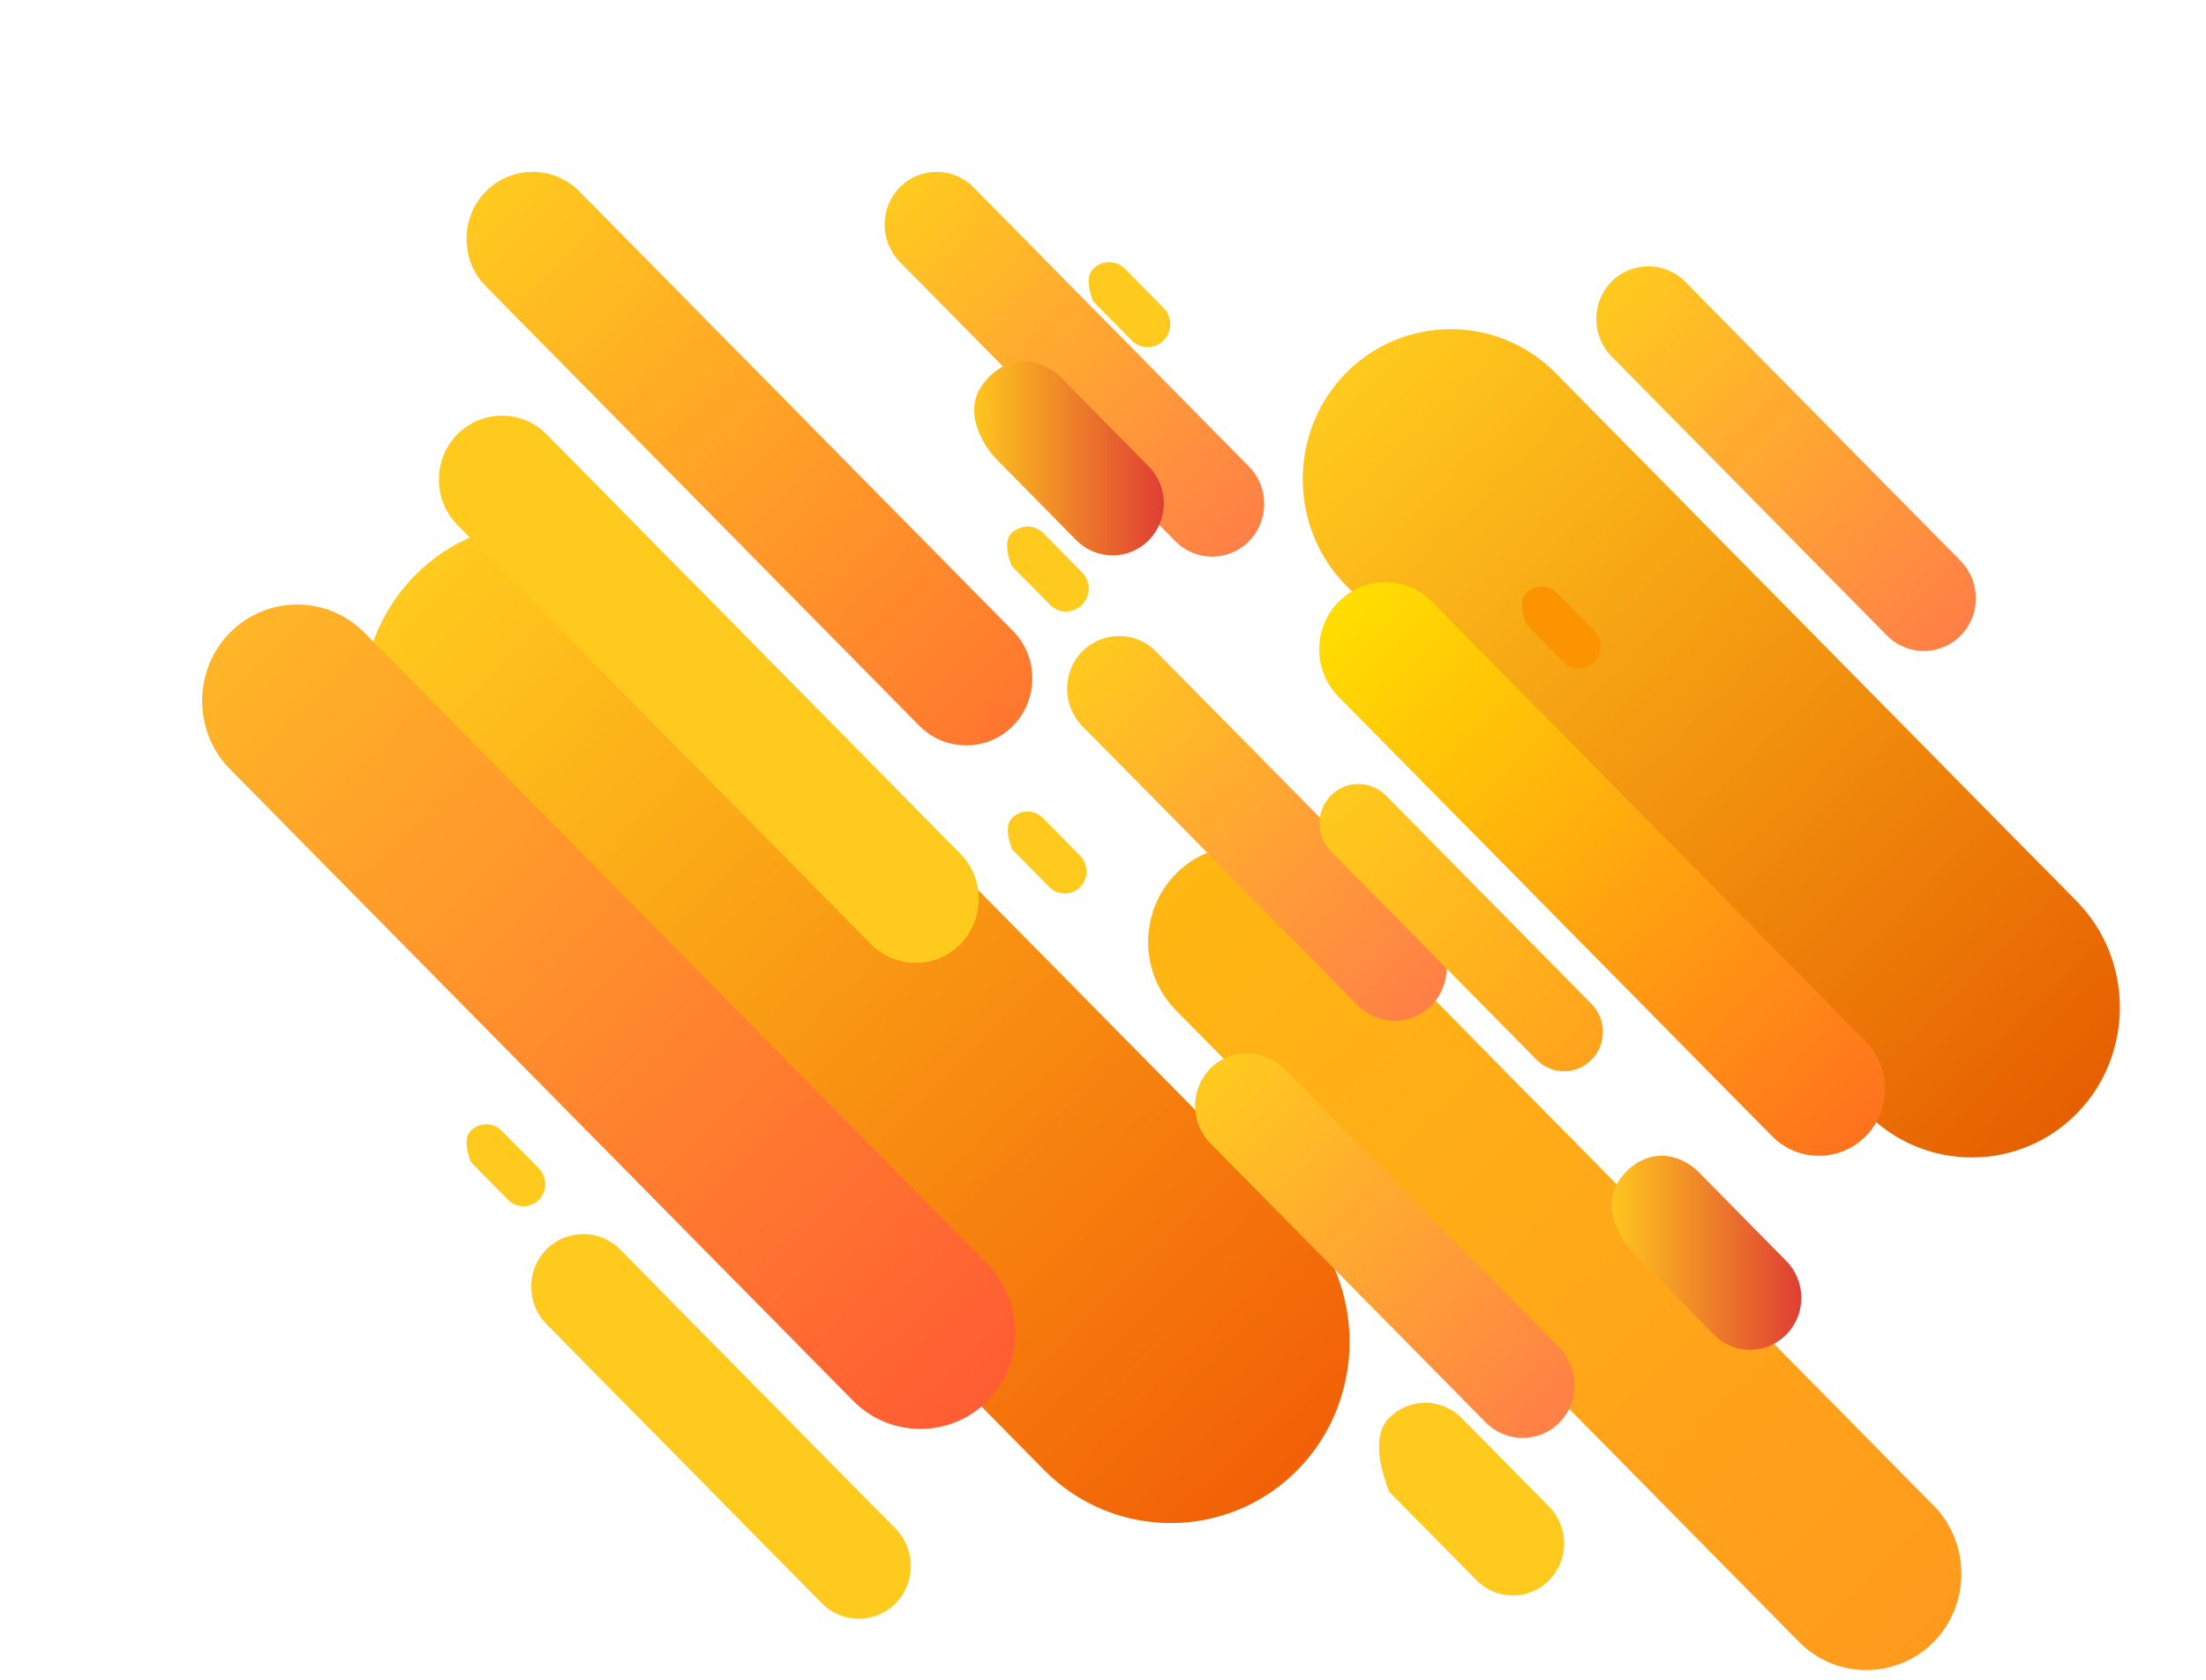
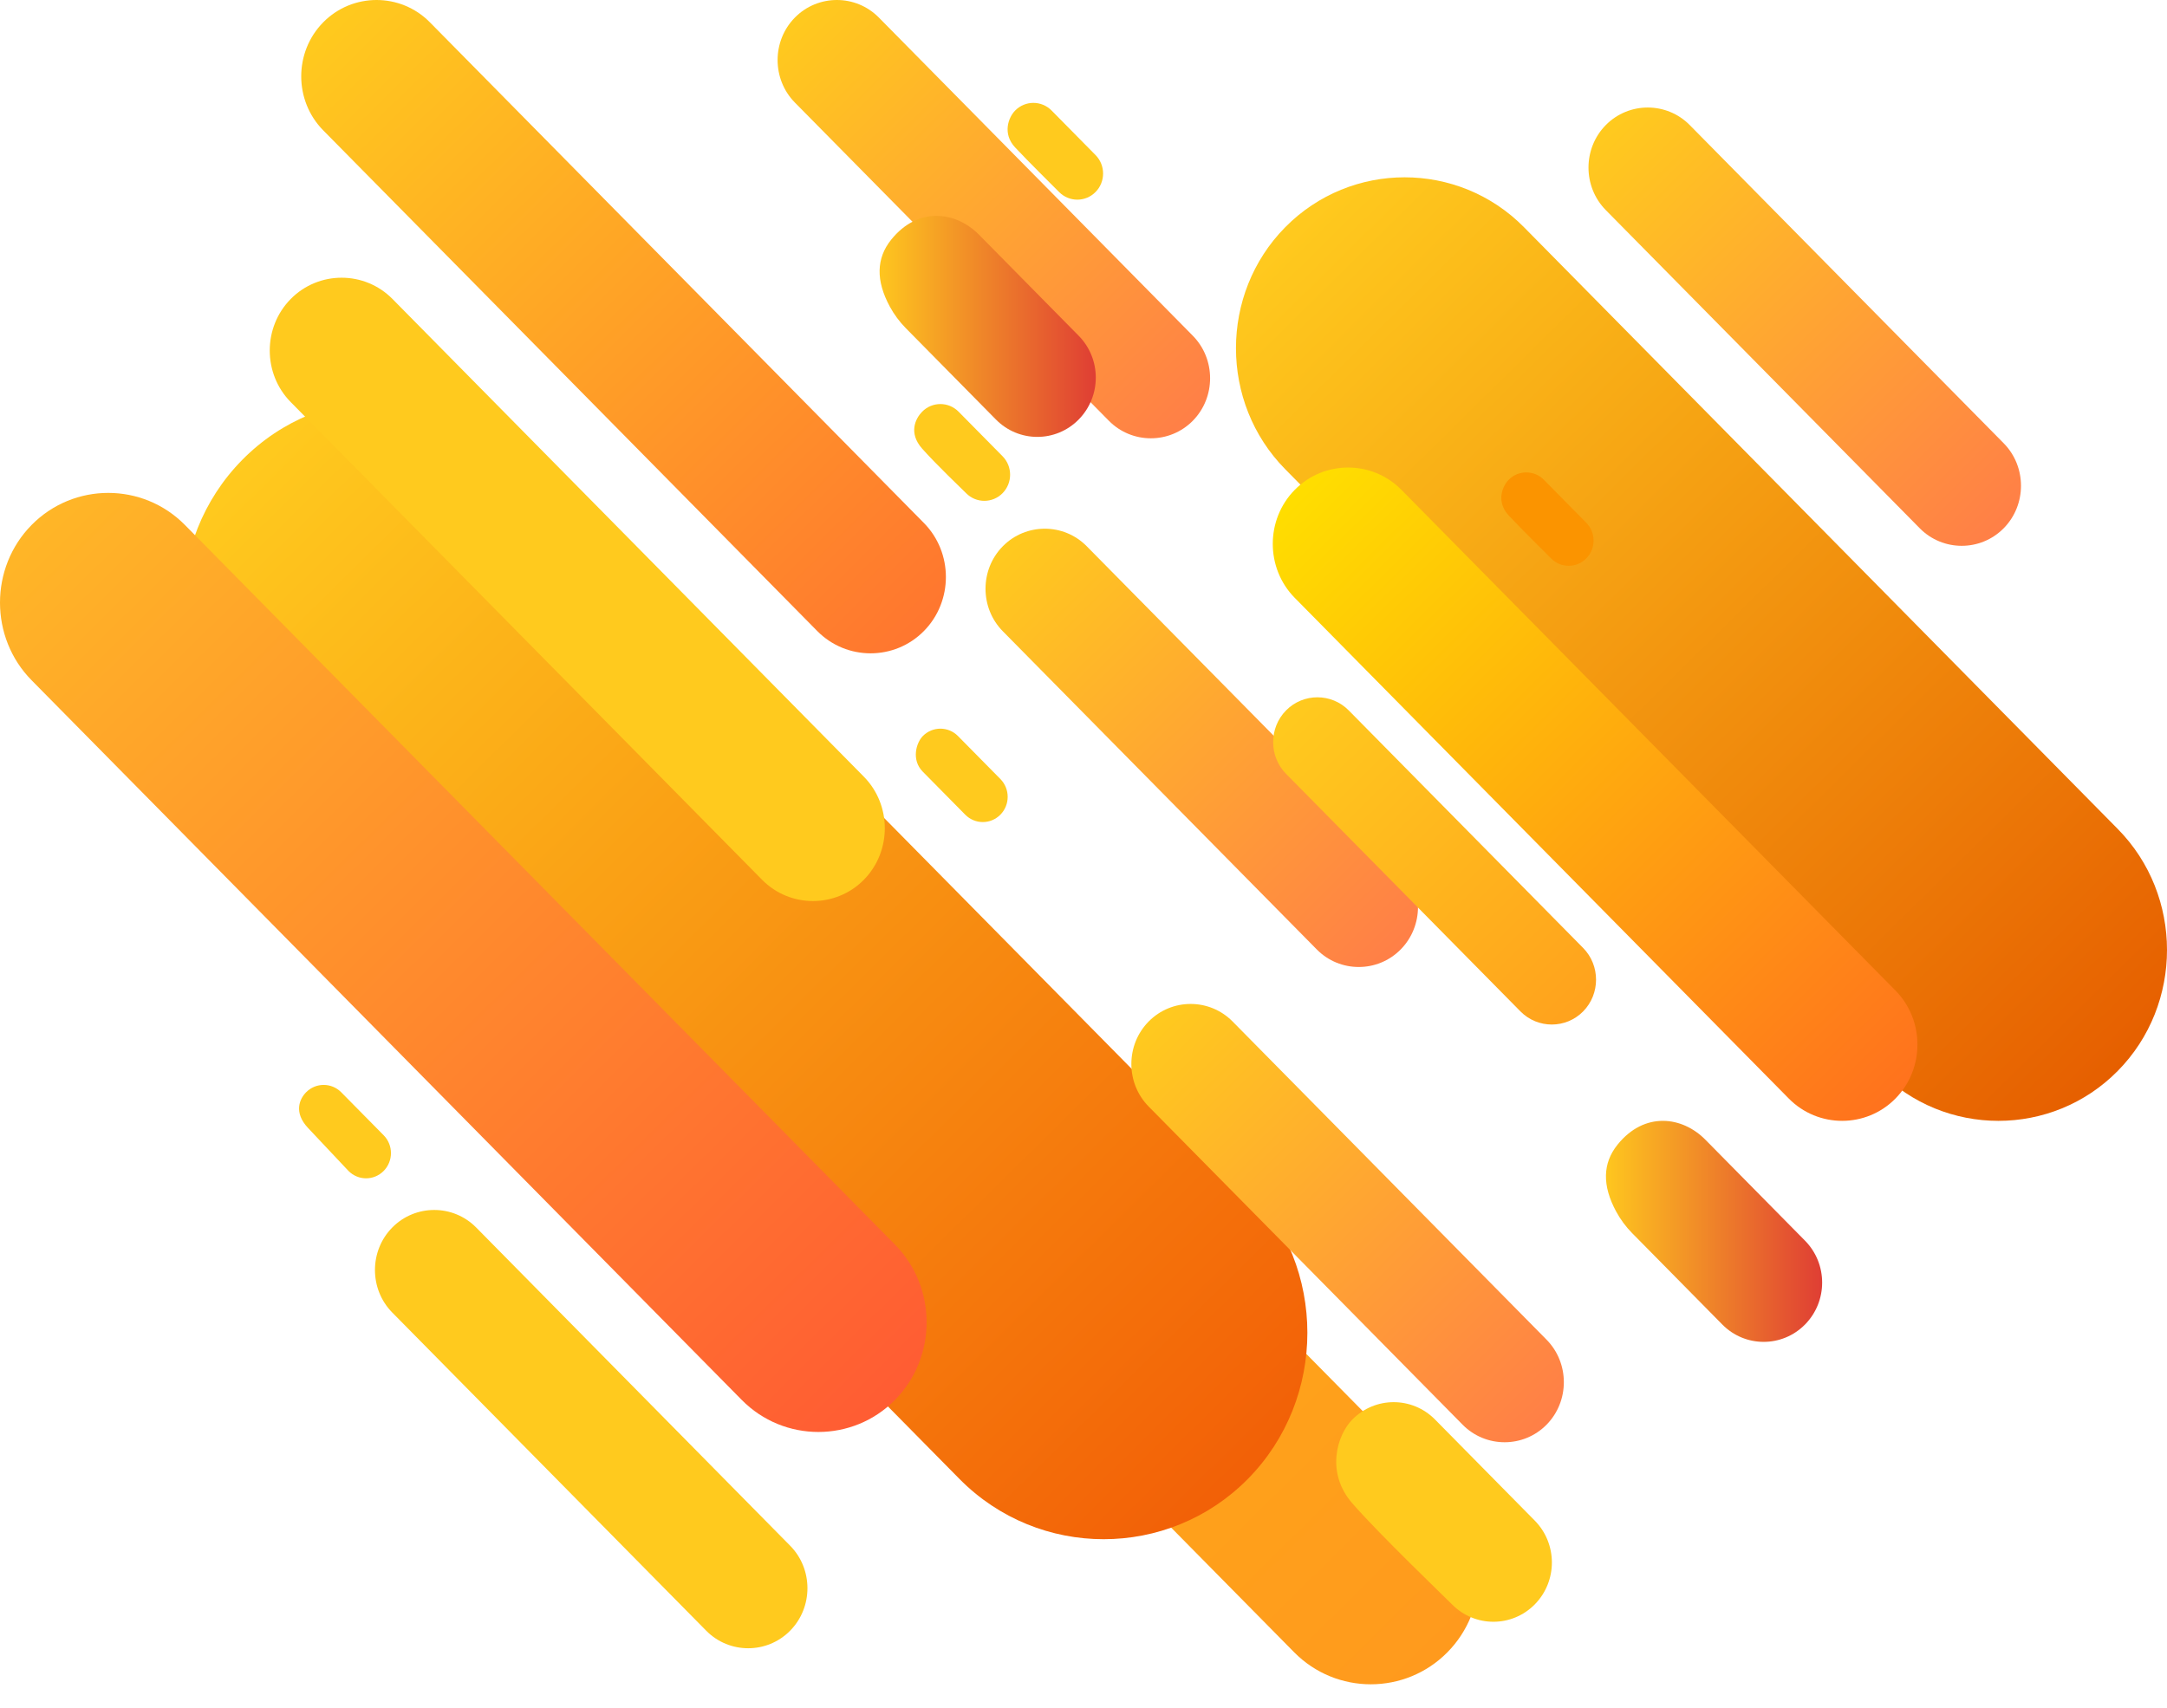
- <svg xmlns="http://www.w3.org/2000/svg" xmlns:xlink="http://www.w3.org/1999/xlink" version="1.1" preserveAspectRatio="xMidYMid meet" viewBox="0 0 1972 1501.12" width="1972" height="1501.12">
+ <svg xmlns="http://www.w3.org/2000/svg" xmlns:xlink="http://www.w3.org/1999/xlink" version="1.1" preserveAspectRatio="xMidYMid meet" viewBox="0 0 1700 1340" width="1700" height="1340">
  <defs>
-     <path d="M1728.49 1345.94C1761.56 1379.47 1761.56 1434.33 1728.49 1467.85C1728.49 1467.85 1728.49 1467.85 1728.49 1467.85C1695.42 1501.37 1641.31 1501.37 1608.24 1467.85C1552.53 1411.37 1106.83 959.56 1051.12 903.09C1018.05 869.57 1018.05 814.71 1051.12 781.18C1051.12 781.18 1051.12 781.18 1051.12 781.18C1084.19 747.66 1138.3 747.66 1171.37 781.18C1282.8 894.14 1672.78 1289.47 1728.49 1345.94Z" id="b74QXgUrZ" />
-     <linearGradient id="gradientawP807YSe" gradientUnits="userSpaceOnUse" x1="1728.49" y1="1467.85" x2="1051.11" y2="781.18">
+     <path d="M1135.5 1296.55C1135.5 1296.55 1135.5 1296.55 1135.5 1296.55C1102.43 1330.06 1048.33 1330.06 1015.26 1296.55C959.55 1240.07 513.89 788.3 458.18 731.83C425.12 698.31 425.12 643.46 458.18 609.93C458.18 609.93 458.18 609.93 458.18 609.93C491.25 576.41 545.36 576.41 578.42 609.93C689.85 722.88 1079.79 1118.18 1135.5 1174.65C1168.57 1208.17 1168.57 1263.03 1135.5 1296.55Z" id="fnOVJM1ra" />
+     <linearGradient id="gradientf5CoST9y9" gradientUnits="userSpaceOnUse" x1="1135.5" y1="1296.55" x2="458.17" y2="609.93">
      <stop style="stop-color: #ff9a1d;stop-opacity: 1" offset="0%" />
      <stop style="stop-color: #ffb713;stop-opacity: 1" offset="100%" />
    </linearGradient>
-     <path d="M1159.73 1084.86C1221.96 1147.94 1221.96 1251.17 1159.73 1314.25C1159.73 1314.25 1159.73 1314.25 1159.73 1314.25C1097.5 1377.33 995.67 1377.33 933.44 1314.25C877.18 1257.21 427.05 800.91 370.79 743.88C308.56 680.8 308.56 577.57 370.79 514.49C370.79 514.49 370.79 514.49 370.79 514.49C433.01 451.41 534.84 451.41 597.07 514.49C709.6 628.56 1103.46 1027.82 1159.73 1084.86Z" id="bDWaavlP4" />
-     <linearGradient id="gradienthAXrTB6KI" gradientUnits="userSpaceOnUse" x1="1159.73" y1="1314.25" x2="370.79" y2="514.49">
+     <path d="M978.95 1160.52C978.95 1160.52 978.95 1160.52 978.95 1160.52C916.73 1223.59 814.91 1223.59 752.68 1160.52C696.43 1103.48 246.33 647.22 190.08 590.2C127.85 527.12 127.85 423.9 190.08 360.82C190.08 360.82 190.08 360.82 190.08 360.82C252.29 297.75 354.11 297.75 416.34 360.82C528.86 474.88 922.69 874.11 978.95 931.15C1041.18 994.22 1041.18 1097.44 978.95 1160.52Z" id="dmwcvuxVX" />
+     <linearGradient id="gradienta134h2C7SI" gradientUnits="userSpaceOnUse" x1="978.95" y1="1160.52" x2="190.08" y2="360.82">
      <stop style="stop-color: #f26007;stop-opacity: 1" offset="0%" />
      <stop style="stop-color: #ffca1e;stop-opacity: 1" offset="100%" />
    </linearGradient>
-     <path d="M1856.36 805.64C1907.88 857.87 1907.88 943.33 1856.36 995.55C1856.36 995.55 1856.36 995.55 1856.36 995.55C1804.84 1047.78 1720.54 1047.78 1669.02 995.55C1622.43 948.33 1249.77 570.56 1203.19 523.34C1151.67 471.11 1151.67 385.65 1203.19 333.43C1203.19 333.43 1203.19 333.43 1203.19 333.43C1254.71 281.2 1339.01 281.2 1390.53 333.42C1483.7 427.87 1809.78 758.42 1856.36 805.64Z" id="gzIuqC9HP" />
-     <linearGradient id="gradienti1lrJzDHX" gradientUnits="userSpaceOnUse" x1="1856.36" y1="995.55" x2="1203.19" y2="333.43">
+     <path d="M1661.36 840.37C1661.36 840.37 1661.36 840.37 1661.36 840.37C1609.85 892.6 1525.55 892.6 1474.04 840.37C1427.45 793.16 1054.82 415.42 1008.25 368.2C956.73 315.97 956.73 230.52 1008.25 178.31C1008.25 178.31 1008.25 178.31 1008.25 178.31C1059.76 126.08 1144.05 126.08 1195.57 178.3C1288.73 272.74 1614.79 603.26 1661.36 650.48C1712.88 702.7 1712.88 788.16 1661.36 840.37Z" id="b3ZdSzE2aX" />
+     <linearGradient id="gradienta7w76uZuZv" gradientUnits="userSpaceOnUse" x1="1661.36" y1="840.37" x2="1008.25" y2="178.31">
      <stop style="stop-color: #e65f00;stop-opacity: 1" offset="0%" />
      <stop style="stop-color: #ffca1e;stop-opacity: 1" offset="100%" />
    </linearGradient>
-     <path d="M1667.78 930.95C1690.79 954.27 1690.79 992.44 1667.78 1015.76C1667.78 1015.76 1667.78 1015.76 1667.78 1015.76C1644.78 1039.08 1607.13 1039.08 1584.12 1015.76C1545.36 976.47 1235.28 662.14 1196.52 622.84C1173.51 599.52 1173.51 561.36 1196.52 538.03C1196.52 538.03 1196.52 538.03 1196.52 538.03C1219.53 514.71 1257.18 514.71 1280.18 538.03C1357.7 616.62 1629.02 891.66 1667.78 930.95Z" id="b3BJMI6Jqz" />
-     <linearGradient id="gradientc17tiplXLE" gradientUnits="userSpaceOnUse" x1="1667.78" y1="1015.76" x2="1196.52" y2="538.03">
+     <path d="M1486.96 862.05C1486.96 862.05 1486.96 862.05 1486.96 862.05C1463.97 885.37 1426.32 885.37 1403.31 862.05C1364.55 822.77 1054.5 508.46 1015.74 469.16C992.73 445.85 992.73 407.69 1015.74 384.36C1015.74 384.36 1015.74 384.36 1015.74 384.36C1038.75 361.04 1076.4 361.04 1099.39 384.36C1176.91 462.95 1448.21 737.96 1486.96 777.25C1509.97 800.57 1509.97 838.74 1486.96 862.05Z" id="bBig8YEXc" />
+     <linearGradient id="gradientb1CDBCUZuR" gradientUnits="userSpaceOnUse" x1="1486.96" y1="862.05" x2="1015.74" y2="384.36">
      <stop style="stop-color: #ff721d;stop-opacity: 1" offset="0%" />
      <stop style="stop-color: #ffde00;stop-opacity: 1" offset="100%" />
    </linearGradient>
-     <path d="M882.88 1130.36C915.95 1163.88 915.95 1218.74 882.88 1252.26C882.88 1252.26 882.88 1252.26 882.88 1252.26C849.81 1285.79 795.7 1285.79 762.63 1252.26C706.91 1195.79 261.22 743.98 205.5 687.5C172.43 653.98 172.43 599.12 205.5 565.6C205.5 565.6 205.5 565.6 205.5 565.6C238.57 532.07 292.69 532.07 325.76 565.6C437.18 678.55 827.17 1073.88 882.88 1130.36Z" id="aJbyuYrwI" />
-     <linearGradient id="gradientflo6sEN0X" gradientUnits="userSpaceOnUse" x1="882.88" y1="1252.26" x2="205.5" y2="565.6">
+     <path d="M702.13 1098.53C702.13 1098.53 702.13 1098.53 702.13 1098.53C669.06 1132.06 614.95 1132.06 581.89 1098.53C526.17 1042.07 80.52 590.3 24.8 533.82C-8.27 500.3 -8.27 445.45 24.8 411.93C24.8 411.93 24.8 411.93 24.8 411.93C57.87 378.4 111.98 378.4 145.05 411.93C256.46 524.87 646.42 920.17 702.13 976.64C735.19 1010.16 735.19 1065.02 702.13 1098.53Z" id="a6CBEMqeXV" />
+     <linearGradient id="gradientb1NATWZYuZ" gradientUnits="userSpaceOnUse" x1="702.13" y1="1098.53" x2="24.8" y2="411.93">
      <stop style="stop-color: #ff5c33;stop-opacity: 1" offset="0%" />
      <stop style="stop-color: #ffb627;stop-opacity: 1" offset="100%" />
    </linearGradient>
-     <path d="M800.6 1366.64C818.71 1384.98 818.71 1415.02 800.6 1433.37C800.6 1433.37 800.6 1433.37 800.6 1433.37C782.5 1451.72 752.87 1451.72 734.77 1433.37C710.14 1408.4 513.09 1208.64 488.45 1183.68C470.35 1165.32 470.35 1135.29 488.45 1116.94C488.45 1116.94 488.45 1116.94 488.45 1116.94C506.56 1098.59 536.18 1098.59 554.29 1116.94C603.55 1166.88 775.97 1341.67 800.6 1366.64Z" id="b3YhlRq1ft" />
-     <linearGradient id="gradiente3WZ1LbQxg" gradientUnits="userSpaceOnUse" x1="800.6" y1="1433.37" x2="488.45" y2="1116.94">
+     <path d="M619.85 1279.63C619.85 1279.63 619.85 1279.63 619.85 1279.63C601.75 1297.98 572.13 1297.98 554.03 1279.63C529.4 1254.66 332.37 1054.92 307.73 1029.96C289.63 1011.6 289.63 981.57 307.73 963.23C307.73 963.23 307.73 963.23 307.73 963.23C325.84 944.88 355.45 944.88 373.56 963.23C422.82 1013.16 595.22 1187.94 619.85 1212.91C637.96 1231.24 637.96 1261.28 619.85 1279.63Z" id="fS5LPgNdb" />
+     <linearGradient id="gradientilHfC4ChV" gradientUnits="userSpaceOnUse" x1="619.85" y1="1279.63" x2="307.73" y2="963.23">
      <stop style="stop-color: #ffca1e;stop-opacity: 1" offset="0%" />
      <stop style="stop-color: #ffca1e;stop-opacity: 1" offset="100%" />
    </linearGradient>
-     <path d="M1279.62 832C1297.73 850.36 1297.73 880.39 1279.62 898.74C1279.62 898.74 1279.62 898.74 1279.62 898.74C1261.52 917.09 1231.89 917.09 1213.79 898.74C1189.16 873.77 992.1 674.01 967.47 649.04C949.37 630.69 949.37 600.66 967.47 582.31C967.47 582.31 967.47 582.31 967.47 582.31C985.57 563.96 1015.2 563.96 1033.3 582.31C1082.57 632.25 1254.99 807.04 1279.62 832Z" id="a7E9hM0uIO" />
-     <linearGradient id="gradientb1ihl1xYcX" gradientUnits="userSpaceOnUse" x1="1279.62" y1="898.74" x2="967.47" y2="582.31">
-       <stop style="stop-color: #ff7f47;stop-opacity: 1" offset="0%" />
-       <stop style="stop-color: #ffca1e;stop-opacity: 1" offset="100%" />
-     </linearGradient>
-     <path d="M904.7 731.27C904.7 731.27 904.7 731.27 904.7 731.27C912.31 723.54 924.67 723.54 932.29 731.26C935.62 734.64 962.24 761.62 965.56 765C973.18 772.72 973.18 785.25 965.56 792.97C965.56 792.97 965.56 792.97 965.56 792.97C957.94 800.7 945.59 800.7 937.97 792.97C935.75 790.72 924.66 779.48 904.69 759.24C899.61 745.74 899.61 736.42 904.7 731.27Z" id="bj345dPIe" />
-     <path d="M1364.35 530.17C1364.35 530.17 1364.35 530.17 1364.35 530.17C1371.98 522.44 1384.33 522.44 1391.95 530.16C1395.28 533.54 1421.9 560.52 1425.23 563.9C1432.85 571.62 1432.85 584.14 1425.22 591.87C1425.22 591.87 1425.22 591.87 1425.22 591.87C1417.6 599.6 1405.25 599.6 1397.63 591.87C1395.41 589.62 1384.32 578.38 1364.35 558.14C1359.27 544.64 1359.27 535.32 1364.35 530.17Z" id="elVggFhzO" />
-     <path d="M420.84 1010.84C420.84 1010.84 420.84 1010.84 420.84 1010.84C428.46 1003.12 440.81 1003.12 448.43 1010.84C451.76 1014.21 478.38 1041.2 481.71 1044.57C489.33 1052.3 489.33 1064.82 481.71 1072.55C481.71 1072.55 481.71 1072.55 481.71 1072.55C474.09 1080.27 461.73 1080.27 454.11 1072.55C451.9 1070.3 440.8 1059.05 420.84 1038.81C415.76 1025.32 415.76 1015.99 420.84 1010.84Z" id="bAmFJqHMe" />
-     <path d="M1241.67 1267.64C1241.67 1267.64 1241.67 1267.64 1241.67 1267.64C1259.59 1249.48 1288.64 1249.48 1306.56 1267.63C1314.38 1275.57 1376.98 1339.02 1384.8 1346.95C1402.72 1365.12 1402.72 1394.56 1384.8 1412.73C1384.8 1412.73 1384.8 1412.73 1384.8 1412.73C1366.88 1430.89 1337.83 1430.89 1319.91 1412.73C1314.7 1407.44 1288.61 1381 1241.67 1333.41C1229.73 1301.67 1229.73 1279.75 1241.67 1267.64Z" id="a4lCndk8KC" />
-     <path d="M904.18 476.73C904.18 476.73 904.18 476.73 904.18 476.73C912.08 468.72 924.88 468.72 932.78 476.73C936.23 480.22 963.82 508.19 967.27 511.69C975.16 519.69 975.16 532.67 967.26 540.68C967.26 540.68 967.26 540.68 967.26 540.68C959.37 548.68 946.56 548.68 938.67 540.68C936.37 538.35 924.87 526.69 904.18 505.72C898.92 491.73 898.92 482.07 904.18 476.73Z" id="hqbXihAfq" />
-     <path d="M1422.75 897.55C1436.27 911.25 1436.27 933.67 1422.75 947.38C1422.75 947.38 1422.75 947.38 1422.75 947.38C1409.23 961.08 1387.12 961.08 1373.6 947.38C1355.21 928.73 1208.09 779.6 1189.7 760.95C1176.18 747.25 1176.18 724.83 1189.7 711.13C1189.7 711.13 1189.7 711.13 1189.7 711.13C1203.21 697.43 1225.33 697.43 1238.85 711.13C1275.63 748.41 1404.36 878.91 1422.75 897.55Z" id="b4rJsqzfo" />
-     <linearGradient id="gradiente1px8Y8oDk" gradientUnits="userSpaceOnUse" x1="1422.75" y1="947.38" x2="1189.7" y2="711.13">
+     <path d="M1098.83 745.04C1098.83 745.04 1098.83 745.04 1098.83 745.04C1080.74 763.39 1051.11 763.39 1033.01 745.04C1008.38 720.07 811.34 520.33 786.71 495.36C768.61 477.01 768.61 446.99 786.71 428.64C786.71 428.64 786.71 428.64 786.71 428.64C804.81 410.29 834.44 410.29 852.53 428.64C901.8 478.57 1074.21 653.35 1098.83 678.31C1116.94 696.67 1116.94 726.69 1098.83 745.04Z" id="c4lIRAYrZJ" />
+     <linearGradient id="gradientb3K4ybCmMk" gradientUnits="userSpaceOnUse" x1="1098.83" y1="745.04" x2="786.71" y2="428.64">
+       <stop style="stop-color: #ff7f47;stop-opacity: 1" offset="0%" />
+       <stop style="stop-color: #ffca1e;stop-opacity: 1" offset="100%" />
+     </linearGradient>
+     <path d="M723.94 577.59C731.55 569.86 743.91 569.86 751.53 577.58C754.86 580.96 781.48 607.93 784.8 611.31C792.42 619.03 792.42 631.56 784.8 639.28C784.8 639.28 784.8 639.28 784.8 639.28C777.18 647.01 764.83 647.01 757.21 639.28C754.99 637.03 733.18 614.89 723.93 605.55C714.69 596.22 718.86 582.74 723.94 577.59C723.94 577.59 723.94 577.59 723.94 577.59Z" id="a2j1tz53e" />
+     <path d="M1183.56 376.5C1191.19 368.77 1203.54 368.77 1211.16 376.49C1214.49 379.87 1241.1 406.85 1244.43 410.23C1252.05 417.95 1252.05 430.47 1244.42 438.2C1244.42 438.2 1244.42 438.2 1244.42 438.2C1236.8 445.93 1224.45 445.93 1216.84 438.2C1214.62 435.95 1193.52 415.18 1183.56 404.47C1173.6 393.76 1178.48 381.65 1183.56 376.5C1183.56 376.5 1183.56 376.5 1183.56 376.5Z" id="cloZ2cKLp" />
+     <path d="M240.12 857.13C247.74 849.41 260.09 849.41 267.71 857.13C271.04 860.5 297.66 887.49 300.99 890.86C308.61 898.59 308.61 911.11 300.99 918.84C300.99 918.84 300.99 918.84 300.99 918.84C293.37 926.56 281.01 926.56 273.39 918.84C271.18 916.59 253.08 897.27 241.63 885.1C230.18 872.94 235.04 862.28 240.12 857.13C240.12 857.13 240.12 857.13 240.12 857.13Z" id="bmBqqYy89" />
+     <path d="M1060.89 1113.91C1078.81 1095.75 1107.85 1095.75 1125.77 1113.9C1133.59 1121.84 1196.19 1185.29 1204.01 1193.22C1221.92 1211.39 1221.92 1240.82 1204.01 1258.99C1204.01 1258.99 1204.01 1258.99 1204.01 1258.99C1186.09 1277.15 1157.04 1277.15 1139.12 1258.99C1133.91 1253.7 1081.99 1203.92 1060.89 1179.68C1039.78 1155.44 1048.95 1126.02 1060.89 1113.91C1060.89 1113.91 1060.89 1113.91 1060.89 1113.91Z" id="a3u8a03rQ" />
+     <path d="M723.42 323.07C731.32 315.06 744.12 315.06 752.02 323.07C755.47 326.56 783.06 354.52 786.51 358.02C794.4 366.02 794.4 379 786.5 387.01C786.5 387.01 786.5 387.01 786.5 387.01C778.61 395.01 765.8 395.01 757.91 387.01C755.61 384.68 734.33 364.38 723.42 352.05C712.52 339.73 718.17 328.41 723.42 323.07C723.42 323.07 723.42 323.07 723.42 323.07Z" id="e9l7cg4ubL" />
+     <path d="M1241.95 793.68C1241.95 793.68 1241.95 793.68 1241.95 793.68C1228.43 807.38 1206.33 807.38 1192.81 793.68C1174.42 775.03 1027.31 625.91 1008.92 607.26C995.4 593.57 995.4 571.15 1008.92 557.45C1008.92 557.45 1008.92 557.45 1008.92 557.45C1022.43 543.75 1044.55 543.75 1058.07 557.45C1094.84 594.72 1223.56 725.21 1241.95 743.85C1255.47 757.55 1255.47 779.97 1241.95 793.68Z" id="a3YlLBkKf" />
+     <linearGradient id="gradientbnYXakE4g" gradientUnits="userSpaceOnUse" x1="1241.95" y1="793.68" x2="1008.92" y2="557.45">
      <stop style="stop-color: #ffa21d;stop-opacity: 1" offset="0%" />
      <stop style="stop-color: #ffca1e;stop-opacity: 1" offset="100%" />
    </linearGradient>
-     <path d="M858.42 763.14C880.37 785.39 880.37 821.8 858.42 844.06C858.42 844.06 858.42 844.06 858.42 844.06C836.47 866.31 800.55 866.31 778.6 844.06C741.62 806.57 445.77 506.67 408.79 469.18C386.84 446.93 386.84 410.52 408.79 388.27C408.79 388.27 408.79 388.27 408.79 388.27C430.75 366.01 466.66 366.01 488.62 388.27C562.58 463.24 821.44 725.65 858.42 763.14Z" id="a5AfmHntzI" />
-     <path d="M905.55 564.05C928.56 587.37 928.56 625.54 905.55 648.86C905.55 648.86 905.55 648.86 905.55 648.86C882.54 672.18 844.89 672.18 821.88 648.86C783.12 609.57 473.05 295.24 434.29 255.94C411.28 232.62 411.28 194.46 434.29 171.13C434.29 171.13 434.29 171.13 434.29 171.13C457.29 147.81 494.94 147.81 517.95 171.13C595.47 249.72 866.79 524.76 905.55 564.05Z" id="f5m3OgEBK" />
-     <linearGradient id="gradientbDa36dX13" gradientUnits="userSpaceOnUse" x1="905.55" y1="648.86" x2="434.28" y2="171.13">
+     <path d="M677.67 690.37C677.67 690.37 677.67 690.37 677.67 690.37C655.72 712.62 619.8 712.62 597.85 690.37C560.88 652.88 265.05 353 228.07 315.52C206.13 293.27 206.13 256.86 228.07 234.61C228.07 234.61 228.07 234.61 228.07 234.61C250.03 212.36 285.94 212.36 307.9 234.61C381.85 309.58 640.69 571.97 677.67 609.45C699.62 631.7 699.62 668.11 677.67 690.37Z" id="b2BhJesv0" />
+     <path d="M724.79 495.18C724.79 495.18 724.79 495.18 724.79 495.18C701.79 518.5 664.14 518.5 641.13 495.18C602.37 455.9 292.33 141.59 253.57 102.29C230.56 78.98 230.56 40.82 253.57 17.49C253.57 17.49 253.57 17.49 253.57 17.49C276.57 -5.83 314.22 -5.83 337.23 17.49C414.74 96.07 686.04 371.09 724.79 410.38C747.8 433.7 747.8 471.86 724.79 495.18Z" id="bj7KFweL5" />
+     <linearGradient id="gradienti7M55pVnEH" gradientUnits="userSpaceOnUse" x1="724.79" y1="495.18" x2="253.56" y2="17.49">
      <stop style="stop-color: #ff762f;stop-opacity: 1" offset="0%" />
      <stop style="stop-color: #ffca1e;stop-opacity: 1" offset="100%" />
    </linearGradient>
-     <path d="M977.14 240.38C977.14 240.38 977.14 240.38 977.14 240.38C985.03 232.37 997.84 232.37 1005.73 240.37C1009.18 243.87 1036.77 271.84 1040.22 275.33C1048.12 283.34 1048.11 296.32 1040.22 304.32C1040.22 304.32 1040.22 304.32 1040.22 304.32C1032.32 312.33 1019.52 312.33 1011.62 304.33C1009.32 301.99 997.83 290.34 977.13 269.36C971.87 255.38 971.87 245.71 977.14 240.38Z" id="lLGAFYUbN" />
-     <path d="M1116.51 417.1C1134.61 435.45 1134.61 465.48 1116.51 483.84C1116.51 483.84 1116.51 483.84 1116.51 483.84C1098.4 502.19 1068.78 502.19 1050.67 483.84C1026.04 458.87 828.99 259.11 804.35 234.14C786.25 215.79 786.25 185.76 804.35 167.4C804.35 167.4 804.35 167.4 804.35 167.4C822.46 149.05 852.08 149.05 870.19 167.4C919.45 217.34 1091.87 392.13 1116.51 417.1Z" id="a5zLrgWgq" />
-     <linearGradient id="gradienta1uTZrdvPn" gradientUnits="userSpaceOnUse" x1="1116.51" y1="483.84" x2="804.35" y2="167.4">
-       <stop style="stop-color: #ff7f47;stop-opacity: 1" offset="0%" />
-       <stop style="stop-color: #ffca1e;stop-opacity: 1" offset="100%" />
-     </linearGradient>
-     <path d="M879.84 341.78C901.06 315.34 930.81 319.63 948.73 337.78C956.55 345.72 1019.15 409.17 1026.97 417.1C1044.89 435.27 1044.89 464.71 1026.97 482.88C1026.97 482.88 1026.97 482.88 1026.97 482.88C1009.05 501.04 980 501.04 962.08 482.88C909.92 430 886.35 406.11 891.37 411.2C886.38 406.13 882.12 400.38 878.74 394.12C867.78 373.8 868.15 356.36 879.84 341.78Z" id="bYgwAWAd1" />
-     <linearGradient id="gradientcdkXlZGwI" gradientUnits="userSpaceOnUse" x1="866.2" y1="409.78" x2="1040.41" y2="409.78">
+     <path d="M796.38 86.74C804.27 78.73 817.08 78.73 824.97 86.73C828.42 90.23 856 118.19 859.45 121.68C867.35 129.69 867.34 142.67 859.45 150.67C859.45 150.67 859.45 150.67 859.45 150.67C851.55 158.68 838.76 158.68 830.86 150.68C828.56 148.34 806.52 126.58 796.37 115.71C786.22 104.85 791.11 92.07 796.38 86.74C796.38 86.74 796.38 86.74 796.38 86.74Z" id="a3OiCePNdp" />
+     <path d="M935.74 330.18C935.74 330.18 935.74 330.18 935.74 330.18C917.63 348.52 888.01 348.52 869.9 330.18C845.27 305.21 648.24 105.46 623.6 80.5C605.5 62.15 605.5 32.12 623.6 13.76C623.6 13.76 623.6 13.76 623.6 13.76C641.71 -4.59 671.33 -4.59 689.44 13.76C738.69 63.7 911.1 238.47 935.74 263.44C953.84 281.79 953.84 311.82 935.74 330.18Z" id="b1ytI8ZINj" />
+     <linearGradient id="gradientcA6KjOkF" gradientUnits="userSpaceOnUse" x1="935.74" y1="330.18" x2="623.6" y2="13.76">
+       <stop style="stop-color: #ff7f47;stop-opacity: 1" offset="0%" />
+       <stop style="stop-color: #ffca1e;stop-opacity: 1" offset="100%" />
+     </linearGradient>
+     <path d="M767.97 184.13C775.79 192.07 838.39 255.51 846.2 263.44C864.12 281.61 864.12 311.05 846.2 329.22C846.2 329.22 846.2 329.22 846.2 329.22C828.29 347.37 799.24 347.37 781.32 329.22C729.16 276.34 705.6 252.45 710.62 257.54C705.63 252.47 701.37 246.72 697.99 240.46C687.03 220.14 687.4 202.71 699.09 188.13C720.3 161.69 750.05 165.98 767.97 184.13Z" id="b82RD1Y3Vi" />
+     <linearGradient id="gradientc8iAdjehBf" gradientUnits="userSpaceOnUse" x1="685.45" y1="256.12" x2="859.64" y2="256.12">
      <stop style="stop-color: #ffca1e;stop-opacity: 1" offset="0%" />
      <stop style="stop-color: #df3e34;stop-opacity: 1" offset="100%" />
    </linearGradient>
-     <path d="M1752.69 501.48C1770.8 519.83 1770.8 549.86 1752.69 568.21C1752.69 568.21 1752.69 568.21 1752.69 568.21C1734.59 586.56 1704.96 586.56 1686.86 568.21C1662.23 543.24 1465.17 343.49 1440.54 318.52C1422.44 300.16 1422.44 270.13 1440.54 251.78C1440.54 251.78 1440.54 251.78 1440.54 251.78C1458.65 233.43 1488.27 233.43 1506.38 251.78C1555.64 301.72 1728.06 476.51 1752.69 501.48Z" id="a1VKoo9vBd" />
-     <linearGradient id="gradientaWacQTzBA" gradientUnits="userSpaceOnUse" x1="1752.69" y1="568.21" x2="1440.54" y2="251.78">
-       <stop style="stop-color: #ff7f47;stop-opacity: 1" offset="0%" />
-       <stop style="stop-color: #ffca1e;stop-opacity: 1" offset="100%" />
-     </linearGradient>
-     <path d="M1449.71 1051.98C1470.93 1025.53 1500.68 1029.82 1518.59 1047.98C1526.42 1055.91 1589.01 1119.36 1596.84 1127.29C1614.76 1145.46 1614.75 1174.91 1596.84 1193.07C1596.84 1193.07 1596.84 1193.07 1596.84 1193.07C1578.92 1211.23 1549.87 1211.24 1531.95 1193.07C1479.79 1140.2 1456.22 1116.3 1461.24 1121.4C1456.24 1116.33 1451.99 1110.58 1448.61 1104.31C1437.65 1083.99 1438.01 1066.55 1449.71 1051.98Z" id="mjISFLSoC" />
-     <linearGradient id="gradientb3Mr6MkLHP" gradientUnits="userSpaceOnUse" x1="1436.07" y1="1119.97" x2="1610.28" y2="1119.97">
+     <path d="M1571.87 414.54C1571.87 414.54 1571.87 414.54 1571.87 414.54C1553.77 432.89 1524.14 432.89 1506.04 414.54C1481.41 389.57 1284.37 189.84 1259.74 164.87C1241.64 146.51 1241.64 116.48 1259.74 98.13C1259.74 98.13 1259.74 98.13 1259.74 98.13C1277.85 79.79 1307.47 79.79 1325.58 98.13C1374.83 148.07 1547.24 322.85 1571.87 347.81C1589.98 366.16 1589.98 396.19 1571.87 414.54Z" id="c3eRs3CfGK" />
+     <linearGradient id="gradientazEfgyDoR" gradientUnits="userSpaceOnUse" x1="1571.87" y1="414.54" x2="1259.74" y2="98.13">
+       <stop style="stop-color: #ff7f47;stop-opacity: 1" offset="0%" />
+       <stop style="stop-color: #ffca1e;stop-opacity: 1" offset="100%" />
+     </linearGradient>
+     <path d="M1337.79 894.27C1345.61 902.2 1408.2 965.65 1416.03 973.57C1433.95 991.74 1433.94 1021.19 1416.03 1039.35C1416.03 1039.35 1416.03 1039.35 1416.03 1039.35C1398.11 1057.51 1369.06 1057.52 1351.14 1039.35C1298.99 986.48 1275.42 962.59 1280.44 967.69C1275.44 962.62 1271.19 956.87 1267.81 950.6C1256.85 930.28 1257.21 912.84 1268.91 898.27C1290.13 871.82 1319.88 876.11 1337.79 894.27Z" id="a854mLdk2" />
+     <linearGradient id="gradientej4j2AKuC" gradientUnits="userSpaceOnUse" x1="1255.27" y1="966.26" x2="1429.47" y2="966.26">
      <stop style="stop-color: #ffca1e;stop-opacity: 1" offset="0%" />
      <stop style="stop-color: #df3e34;stop-opacity: 1" offset="100%" />
    </linearGradient>
-     <path d="M1394.05 1204.97C1412.15 1223.32 1412.15 1253.35 1394.05 1271.7C1394.05 1271.7 1394.05 1271.7 1394.05 1271.7C1375.94 1290.06 1346.32 1290.06 1328.21 1271.7C1303.58 1246.73 1106.53 1046.98 1081.89 1022.01C1063.79 1003.65 1063.79 973.62 1081.89 955.27C1081.89 955.27 1081.89 955.27 1081.89 955.27C1100 936.92 1129.63 936.92 1147.73 955.27C1196.99 1005.21 1369.41 1180 1394.05 1204.97Z" id="ahe7fu1QJ" />
-     <linearGradient id="gradientd3xSwACclS" gradientUnits="userSpaceOnUse" x1="1394.05" y1="1271.7" x2="1081.89" y2="955.27">
+     <path d="M1213.26 1117.97C1213.26 1117.97 1213.26 1117.97 1213.26 1117.97C1195.15 1136.33 1165.53 1136.33 1147.42 1117.97C1122.79 1093.01 925.76 893.27 901.12 868.3C883.02 849.94 883.02 819.92 901.12 801.57C901.12 801.57 901.12 801.57 901.12 801.57C919.23 783.22 948.86 783.22 966.96 801.57C1016.21 851.5 1188.62 1026.28 1213.26 1051.25C1231.35 1069.6 1231.35 1099.62 1213.26 1117.97Z" id="aPvL0aitM" />
+     <linearGradient id="gradientamZh4xO8G" gradientUnits="userSpaceOnUse" x1="1213.26" y1="1117.97" x2="901.12" y2="801.57">
      <stop style="stop-color: #ff7f47;stop-opacity: 1" offset="0%" />
      <stop style="stop-color: #ffca1e;stop-opacity: 1" offset="100%" />
    </linearGradient>
  </defs>
  <g>
    <g>
      <g>
-         <use xlink:href="#b74QXgUrZ" opacity="1" fill="url(#gradientawP807YSe)" />
-         <g>
-           <use xlink:href="#b74QXgUrZ" opacity="1" fill-opacity="0" stroke="#000000" stroke-width="1" stroke-opacity="0" />
-         </g>
-       </g>
-       <g>
-         <use xlink:href="#bDWaavlP4" opacity="1" fill="url(#gradienthAXrTB6KI)" />
-         <g>
-           <use xlink:href="#bDWaavlP4" opacity="1" fill-opacity="0" stroke="#000000" stroke-width="1" stroke-opacity="0" />
-         </g>
-       </g>
-       <g>
-         <use xlink:href="#gzIuqC9HP" opacity="1" fill="url(#gradienti1lrJzDHX)" />
-         <g>
-           <use xlink:href="#gzIuqC9HP" opacity="1" fill-opacity="0" stroke="#000000" stroke-width="1" stroke-opacity="0" />
-         </g>
-       </g>
-       <g>
-         <use xlink:href="#b3BJMI6Jqz" opacity="1" fill="url(#gradientc17tiplXLE)" />
-         <g>
-           <use xlink:href="#b3BJMI6Jqz" opacity="1" fill-opacity="0" stroke="#000000" stroke-width="1" stroke-opacity="0" />
-         </g>
-       </g>
-       <g>
-         <use xlink:href="#aJbyuYrwI" opacity="1" fill="url(#gradientflo6sEN0X)" />
-         <g>
-           <use xlink:href="#aJbyuYrwI" opacity="1" fill-opacity="0" stroke="#000000" stroke-width="1" stroke-opacity="0" />
-         </g>
-       </g>
-       <g>
-         <use xlink:href="#b3YhlRq1ft" opacity="1" fill="url(#gradiente3WZ1LbQxg)" />
-         <g>
-           <use xlink:href="#b3YhlRq1ft" opacity="1" fill-opacity="0" stroke="#000000" stroke-width="1" stroke-opacity="0" />
-         </g>
-       </g>
-       <g>
-         <use xlink:href="#a7E9hM0uIO" opacity="1" fill="url(#gradientb1ihl1xYcX)" />
-         <g>
-           <use xlink:href="#a7E9hM0uIO" opacity="1" fill-opacity="0" stroke="#000000" stroke-width="1" stroke-opacity="0" />
-         </g>
-       </g>
-       <g>
-         <use xlink:href="#bj345dPIe" opacity="1" fill="#ffca1e" fill-opacity="1" />
-         <g>
-           <use xlink:href="#bj345dPIe" opacity="1" fill-opacity="0" stroke="#000000" stroke-width="1" stroke-opacity="0" />
-         </g>
-       </g>
-       <g>
-         <use xlink:href="#elVggFhzO" opacity="1" fill="#fb9400" fill-opacity="1" />
-         <g>
-           <use xlink:href="#elVggFhzO" opacity="1" fill-opacity="0" stroke="#000000" stroke-width="1" stroke-opacity="0" />
-         </g>
-       </g>
-       <g>
-         <use xlink:href="#bAmFJqHMe" opacity="1" fill="#ffca1e" fill-opacity="1" />
-         <g>
-           <use xlink:href="#bAmFJqHMe" opacity="1" fill-opacity="0" stroke="#000000" stroke-width="1" stroke-opacity="0" />
-         </g>
-       </g>
-       <g>
-         <use xlink:href="#a4lCndk8KC" opacity="1" fill="#ffca1e" fill-opacity="1" />
-         <g>
-           <use xlink:href="#a4lCndk8KC" opacity="1" fill-opacity="0" stroke="#000000" stroke-width="1" stroke-opacity="0" />
-         </g>
-       </g>
-       <g>
-         <use xlink:href="#hqbXihAfq" opacity="1" fill="#ffca1e" fill-opacity="1" />
-         <g>
-           <use xlink:href="#hqbXihAfq" opacity="1" fill-opacity="0" stroke="#000000" stroke-width="1" stroke-opacity="0" />
-         </g>
-       </g>
-       <g>
-         <use xlink:href="#b4rJsqzfo" opacity="1" fill="url(#gradiente1px8Y8oDk)" />
-         <g>
-           <use xlink:href="#b4rJsqzfo" opacity="1" fill-opacity="0" stroke="#000000" stroke-width="1" stroke-opacity="0" />
-         </g>
-       </g>
-       <g>
-         <use xlink:href="#a5AfmHntzI" opacity="1" fill="#ffca1e" fill-opacity="1" />
-         <g>
-           <use xlink:href="#a5AfmHntzI" opacity="1" fill-opacity="0" stroke="#000000" stroke-width="1" stroke-opacity="0" />
-         </g>
-       </g>
-       <g>
-         <use xlink:href="#f5m3OgEBK" opacity="1" fill="url(#gradientbDa36dX13)" />
-         <g>
-           <use xlink:href="#f5m3OgEBK" opacity="1" fill-opacity="0" stroke="#000000" stroke-width="1" stroke-opacity="0" />
-         </g>
-       </g>
-       <g>
-         <use xlink:href="#lLGAFYUbN" opacity="1" fill="#ffca1e" fill-opacity="1" />
-         <g>
-           <use xlink:href="#lLGAFYUbN" opacity="1" fill-opacity="0" stroke="#000000" stroke-width="1" stroke-opacity="0" />
-         </g>
-       </g>
-       <g>
-         <use xlink:href="#a5zLrgWgq" opacity="1" fill="url(#gradienta1uTZrdvPn)" />
-         <g>
-           <use xlink:href="#a5zLrgWgq" opacity="1" fill-opacity="0" stroke="#000000" stroke-width="1" stroke-opacity="0" />
-         </g>
-       </g>
-       <g>
-         <use xlink:href="#bYgwAWAd1" opacity="1" fill="url(#gradientcdkXlZGwI)" />
-         <g>
-           <use xlink:href="#bYgwAWAd1" opacity="1" fill-opacity="0" stroke="#000000" stroke-width="1" stroke-opacity="0" />
-         </g>
-       </g>
-       <g>
-         <use xlink:href="#a1VKoo9vBd" opacity="1" fill="url(#gradientaWacQTzBA)" />
-         <g>
-           <use xlink:href="#a1VKoo9vBd" opacity="1" fill-opacity="0" stroke="#000000" stroke-width="1" stroke-opacity="0" />
-         </g>
-       </g>
-       <g>
-         <use xlink:href="#mjISFLSoC" opacity="1" fill="url(#gradientb3Mr6MkLHP)" />
-         <g>
-           <use xlink:href="#mjISFLSoC" opacity="1" fill-opacity="0" stroke="#000000" stroke-width="1" stroke-opacity="0" />
-         </g>
-       </g>
-       <g>
-         <use xlink:href="#ahe7fu1QJ" opacity="1" fill="url(#gradientd3xSwACclS)" />
-         <g>
-           <use xlink:href="#ahe7fu1QJ" opacity="1" fill-opacity="0" stroke="#000000" stroke-width="1" stroke-opacity="0" />
+         <use xlink:href="#fnOVJM1ra" opacity="1" fill="url(#gradientf5CoST9y9)" />
+         <g>
+           <use xlink:href="#fnOVJM1ra" opacity="1" fill-opacity="0" stroke="#000000" stroke-width="1" stroke-opacity="0" />
+         </g>
+       </g>
+       <g>
+         <use xlink:href="#dmwcvuxVX" opacity="1" fill="url(#gradienta134h2C7SI)" />
+         <g>
+           <use xlink:href="#dmwcvuxVX" opacity="1" fill-opacity="0" stroke="#000000" stroke-width="1" stroke-opacity="0" />
+         </g>
+       </g>
+       <g>
+         <use xlink:href="#b3ZdSzE2aX" opacity="1" fill="url(#gradienta7w76uZuZv)" />
+         <g>
+           <use xlink:href="#b3ZdSzE2aX" opacity="1" fill-opacity="0" stroke="#000000" stroke-width="1" stroke-opacity="0" />
+         </g>
+       </g>
+       <g>
+         <use xlink:href="#bBig8YEXc" opacity="1" fill="url(#gradientb1CDBCUZuR)" />
+         <g>
+           <use xlink:href="#bBig8YEXc" opacity="1" fill-opacity="0" stroke="#000000" stroke-width="1" stroke-opacity="0" />
+         </g>
+       </g>
+       <g>
+         <use xlink:href="#a6CBEMqeXV" opacity="1" fill="url(#gradientb1NATWZYuZ)" />
+         <g>
+           <use xlink:href="#a6CBEMqeXV" opacity="1" fill-opacity="0" stroke="#000000" stroke-width="1" stroke-opacity="0" />
+         </g>
+       </g>
+       <g>
+         <use xlink:href="#fS5LPgNdb" opacity="1" fill="url(#gradientilHfC4ChV)" />
+         <g>
+           <use xlink:href="#fS5LPgNdb" opacity="1" fill-opacity="0" stroke="#000000" stroke-width="1" stroke-opacity="0" />
+         </g>
+       </g>
+       <g>
+         <use xlink:href="#c4lIRAYrZJ" opacity="1" fill="url(#gradientb3K4ybCmMk)" />
+         <g>
+           <use xlink:href="#c4lIRAYrZJ" opacity="1" fill-opacity="0" stroke="#000000" stroke-width="1" stroke-opacity="0" />
+         </g>
+       </g>
+       <g>
+         <use xlink:href="#a2j1tz53e" opacity="1" fill="#ffca1e" fill-opacity="1" />
+         <g>
+           <use xlink:href="#a2j1tz53e" opacity="1" fill-opacity="0" stroke="#000000" stroke-width="1" stroke-opacity="0" />
+         </g>
+       </g>
+       <g>
+         <use xlink:href="#cloZ2cKLp" opacity="1" fill="#fb9400" fill-opacity="1" />
+         <g>
+           <use xlink:href="#cloZ2cKLp" opacity="1" fill-opacity="0" stroke="#000000" stroke-width="1" stroke-opacity="0" />
+         </g>
+       </g>
+       <g>
+         <use xlink:href="#bmBqqYy89" opacity="1" fill="#ffca1e" fill-opacity="1" />
+         <g>
+           <use xlink:href="#bmBqqYy89" opacity="1" fill-opacity="0" stroke="#000000" stroke-width="1" stroke-opacity="0" />
+         </g>
+       </g>
+       <g>
+         <use xlink:href="#a3u8a03rQ" opacity="1" fill="#ffca1e" fill-opacity="1" />
+         <g>
+           <use xlink:href="#a3u8a03rQ" opacity="1" fill-opacity="0" stroke="#000000" stroke-width="1" stroke-opacity="0" />
+         </g>
+       </g>
+       <g>
+         <use xlink:href="#e9l7cg4ubL" opacity="1" fill="#ffca1e" fill-opacity="1" />
+         <g>
+           <use xlink:href="#e9l7cg4ubL" opacity="1" fill-opacity="0" stroke="#000000" stroke-width="1" stroke-opacity="0" />
+         </g>
+       </g>
+       <g>
+         <use xlink:href="#a3YlLBkKf" opacity="1" fill="url(#gradientbnYXakE4g)" />
+         <g>
+           <use xlink:href="#a3YlLBkKf" opacity="1" fill-opacity="0" stroke="#000000" stroke-width="1" stroke-opacity="0" />
+         </g>
+       </g>
+       <g>
+         <use xlink:href="#b2BhJesv0" opacity="1" fill="#ffca1e" fill-opacity="1" />
+         <g>
+           <use xlink:href="#b2BhJesv0" opacity="1" fill-opacity="0" stroke="#000000" stroke-width="1" stroke-opacity="0" />
+         </g>
+       </g>
+       <g>
+         <use xlink:href="#bj7KFweL5" opacity="1" fill="url(#gradienti7M55pVnEH)" />
+         <g>
+           <use xlink:href="#bj7KFweL5" opacity="1" fill-opacity="0" stroke="#000000" stroke-width="1" stroke-opacity="0" />
+         </g>
+       </g>
+       <g>
+         <use xlink:href="#a3OiCePNdp" opacity="1" fill="#ffca1e" fill-opacity="1" />
+         <g>
+           <use xlink:href="#a3OiCePNdp" opacity="1" fill-opacity="0" stroke="#000000" stroke-width="1" stroke-opacity="0" />
+         </g>
+       </g>
+       <g>
+         <use xlink:href="#b1ytI8ZINj" opacity="1" fill="url(#gradientcA6KjOkF)" />
+         <g>
+           <use xlink:href="#b1ytI8ZINj" opacity="1" fill-opacity="0" stroke="#000000" stroke-width="1" stroke-opacity="0" />
+         </g>
+       </g>
+       <g>
+         <use xlink:href="#b82RD1Y3Vi" opacity="1" fill="url(#gradientc8iAdjehBf)" />
+         <g>
+           <use xlink:href="#b82RD1Y3Vi" opacity="1" fill-opacity="0" stroke="#000000" stroke-width="1" stroke-opacity="0" />
+         </g>
+       </g>
+       <g>
+         <use xlink:href="#c3eRs3CfGK" opacity="1" fill="url(#gradientazEfgyDoR)" />
+         <g>
+           <use xlink:href="#c3eRs3CfGK" opacity="1" fill-opacity="0" stroke="#000000" stroke-width="1" stroke-opacity="0" />
+         </g>
+       </g>
+       <g>
+         <use xlink:href="#a854mLdk2" opacity="1" fill="url(#gradientej4j2AKuC)" />
+         <g>
+           <use xlink:href="#a854mLdk2" opacity="1" fill-opacity="0" stroke="#000000" stroke-width="1" stroke-opacity="0" />
+         </g>
+       </g>
+       <g>
+         <use xlink:href="#aPvL0aitM" opacity="1" fill="url(#gradientamZh4xO8G)" />
+         <g>
+           <use xlink:href="#aPvL0aitM" opacity="1" fill-opacity="0" stroke="#000000" stroke-width="1" stroke-opacity="0" />
        </g>
      </g>
    </g>
  </g>
</svg>
